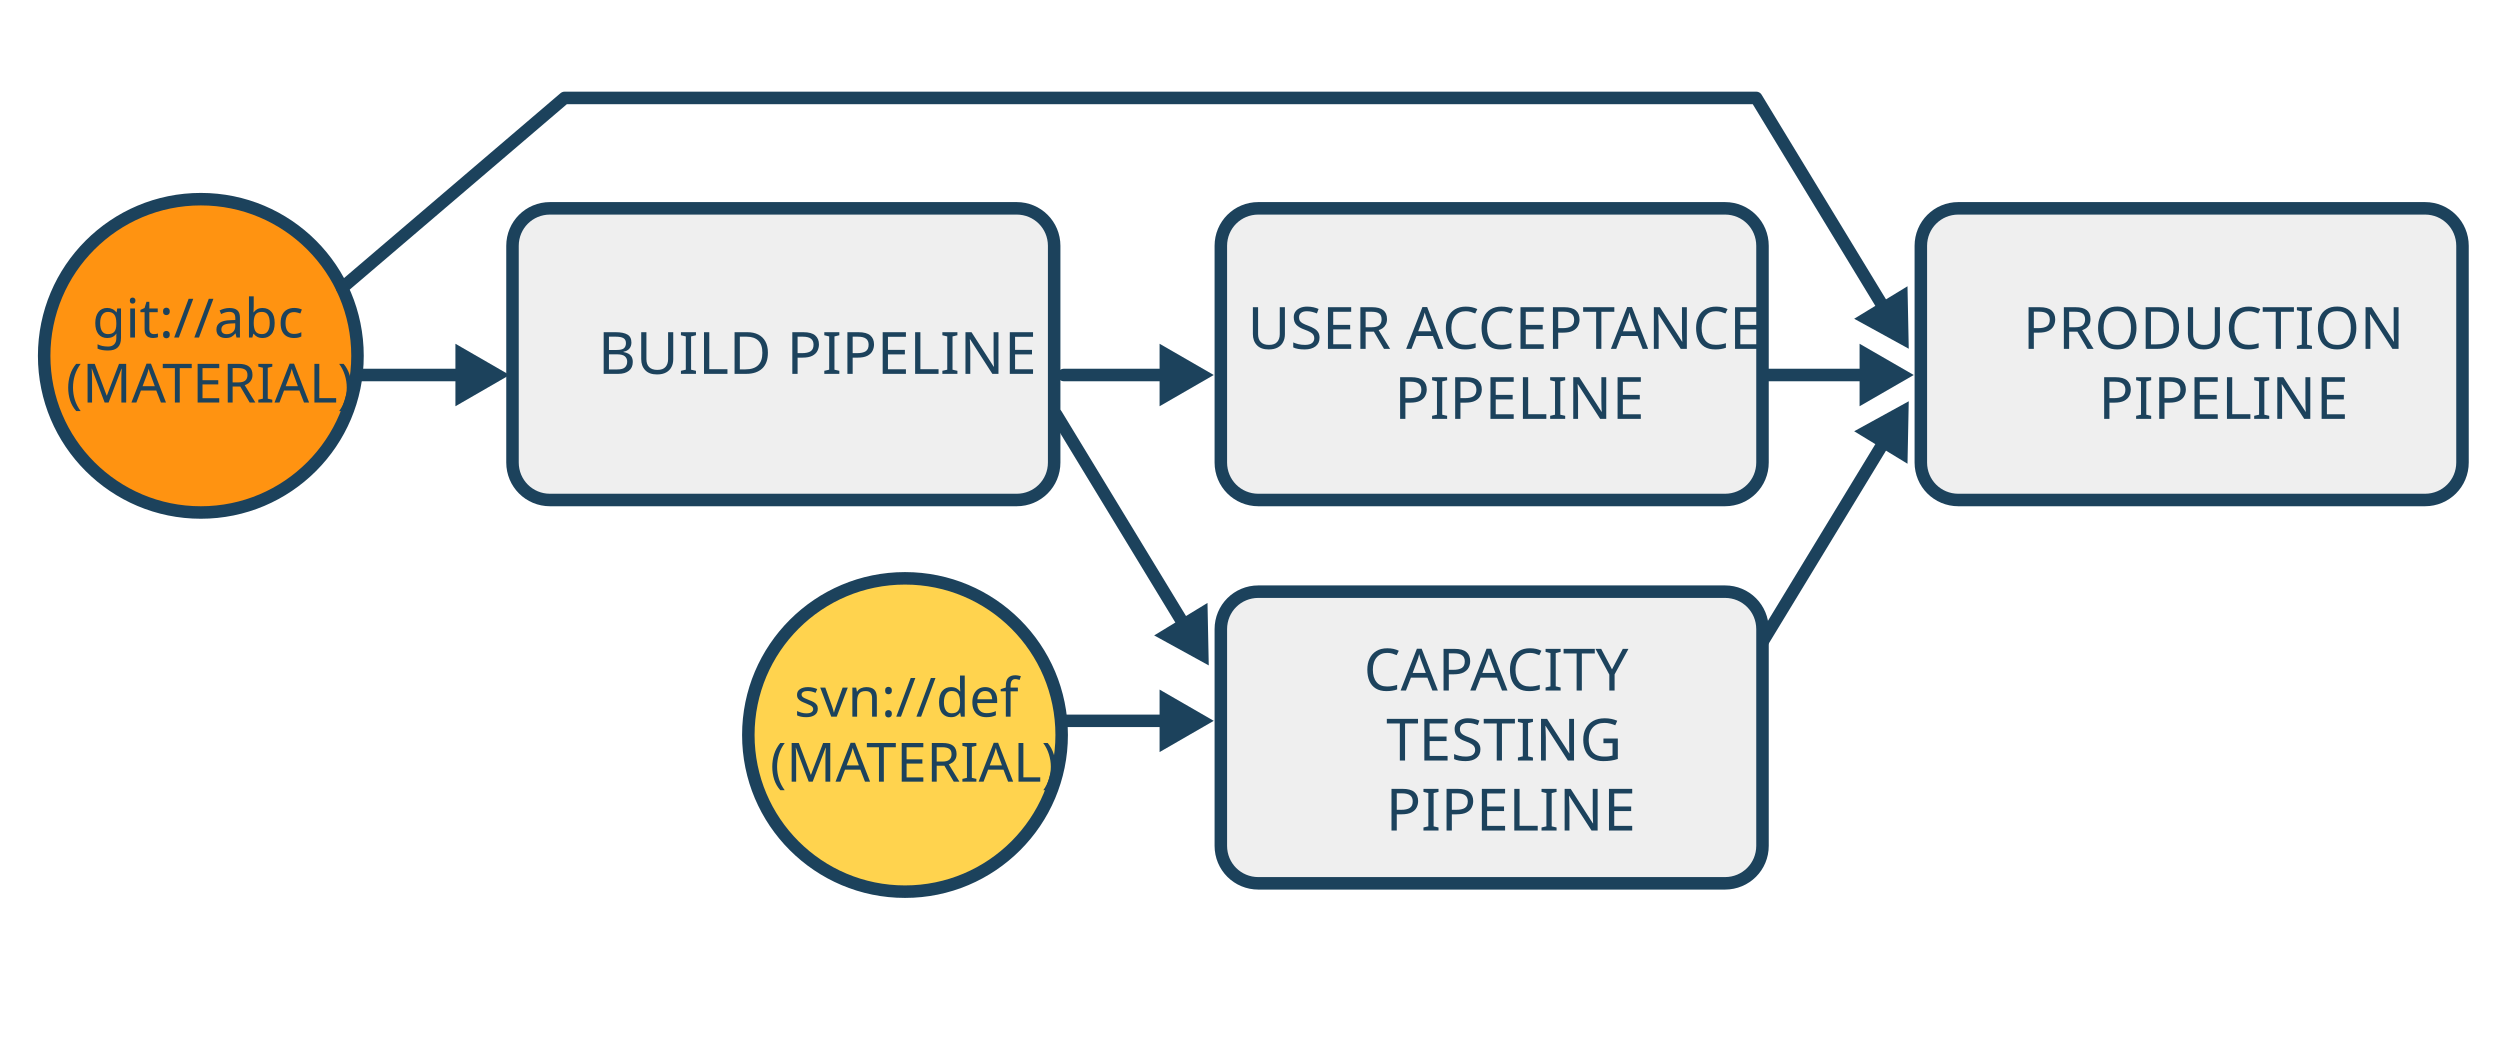
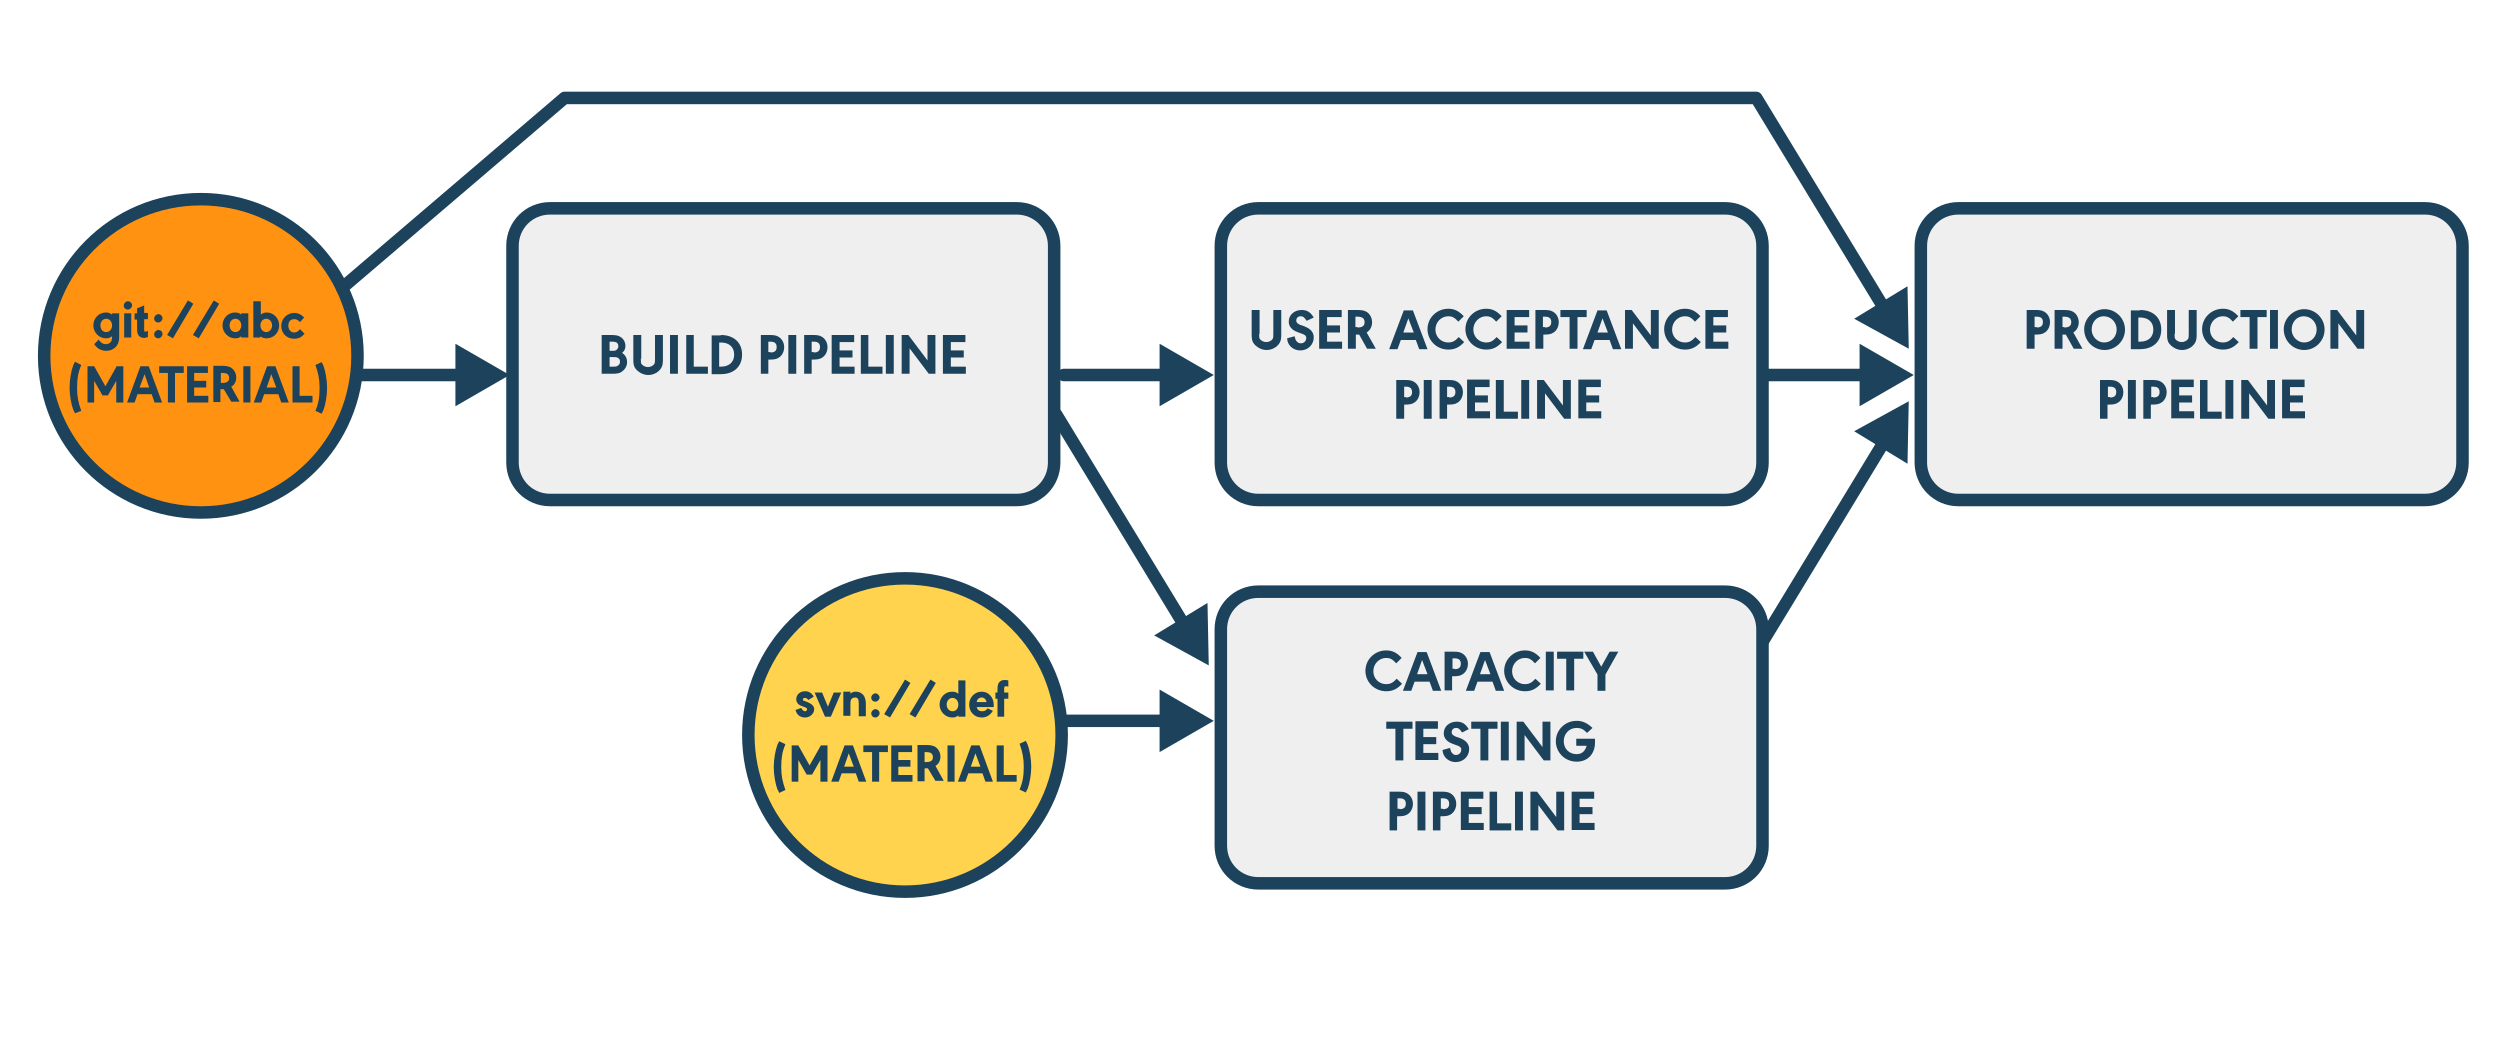
<svg xmlns="http://www.w3.org/2000/svg" version="1.1" id="Layer_1" x="0px" y="0px" viewBox="0 0 600 250" style="enable-background:new 0 0 600 250;" xml:space="preserve">
  <style type="text/css">
	.st0{fill:none;stroke:#1C425C;stroke-width:3;stroke-linecap:round;stroke-linejoin:round;}
	.st1{fill:#1C425C;}
	.st2{fill:#EFEFEF;stroke:#1C425C;stroke-width:3;stroke-miterlimit:10;}
	.st3{fill:#FF9311;stroke:#1C425C;stroke-width:3;stroke-miterlimit:10;}
- 	.st4{font-family:'URWGeometric-ExtraBold';}
- 	.st5{font-size:13px;}
- 	.st6{fill:#FFD34E;stroke:#1C425C;stroke-width:3;stroke-miterlimit:10;}
- 	.st7{font-size:14px;}
+ 	.st4{enable-background:new    ;}
+ 	.st5{fill:#FFD34E;stroke:#1C425C;stroke-width:3;stroke-miterlimit:10;}
</style>
  <g>
    <g>
      <line class="st0" x1="452.5" y1="105.5" x2="421.5" y2="156.5" />
      <g>
        <polygon class="st1" points="445,103.5 458.1,96.3 457.8,111.3    " />
      </g>
    </g>
  </g>
  <path class="st2" d="M582,120H470c-5,0-9-4-9-9V59c0-5,4-9,9-9h112c5,0,9,4,9,9v52C591,116,587,120,582,120z" />
  <circle class="st3" cx="48.2" cy="85.4" r="37.6" />
-   <text transform="matrix(1 0 0 1 22.1499 81)">
-     <tspan x="0" y="0" class="st1 st4 st5">git://abc </tspan>
-     <tspan x="-6.3" y="15.6" class="st1 st4 st5">(MATERIAL)</tspan>
-   </text>
-   <circle class="st6" cx="217.2" cy="176.4" r="37.6" />
-   <text transform="matrix(1 0 0 1 190.6299 172)">
-     <tspan x="0" y="0" class="st1 st4 st5">svn://def </tspan>
-     <tspan x="-5.8" y="15.6" class="st1 st4 st5">(MATERIAL)</tspan>
-   </text>
+   <g class="st4">
+     <path class="st1" d="M26.9,80.7c-0.6,0.4-0.9,0.5-1.5,0.5c-1.6,0-3-1.4-3-3.1c0-1.7,1.3-3.1,3-3.1c0.6,0,0.9,0.1,1.5,0.5v-0.3h1.7   v5.9c0,1.8-1.3,3.1-3.1,3.1c-0.9,0-1.7-0.3-2.3-0.9c-0.2-0.2-0.3-0.3-0.6-0.7l1.1-1.1c0.1,0.1,0.1,0.1,0.1,0.2   c0,0.1,0.1,0.1,0.1,0.1c0.5,0.6,0.9,0.8,1.5,0.8c0.9,0,1.5-0.6,1.5-1.6V80.7z M24.1,78.1c0,1,0.6,1.6,1.4,1.6s1.4-0.7,1.4-1.6   c0-0.9-0.6-1.6-1.4-1.6C24.7,76.5,24.1,77.2,24.1,78.1z" />
+     <path class="st1" d="M31.7,73.3c0,0.5-0.5,1-1,1c-0.6,0-1-0.4-1-1c0-0.5,0.5-1,1-1S31.7,72.7,31.7,73.3z M31.5,81h-1.7v-5.8h1.7V81   z" />
+     <path class="st1" d="M34.6,79.1c0,0.4,0.1,0.5,0.2,0.5c0.2,0,0.3,0,0.7-0.2v1.5c-0.4,0.1-0.6,0.2-0.9,0.2c-1.1,0-1.7-0.7-1.7-2   v-2.4h-0.6v-1.5h0.6V74l1.7-0.7v1.8h0.9v1.5h-0.9V79.1z" />
+     <path class="st1" d="M39,76.4c0,0.5-0.5,1-1,1c-0.6,0-1-0.4-1-1c0-0.5,0.5-1,1-1C38.6,75.4,39,75.9,39,76.4z M39,80.2   c0,0.5-0.5,1-1,1c-0.6,0-1-0.4-1-1c0-0.5,0.5-1,1-1C38.6,79.2,39,79.6,39,80.2z" />
+     <path class="st1" d="M45.1,72.1l1.3,0.8l-4.9,8.3l-1.4-0.8L45.1,72.1z" />
+     <path class="st1" d="M51.3,72.1l1.3,0.8l-4.9,8.3l-1.4-0.8L51.3,72.1z" />
+     <path class="st1" d="M57.9,81v-0.3c-0.5,0.4-0.9,0.5-1.5,0.5c-1.6,0-3-1.4-3-3.1c0-1.7,1.3-3.1,3-3.1c0.6,0,1,0.1,1.5,0.5v-0.3h1.7   V81H57.9z M55.1,78.1c0,0.9,0.6,1.6,1.4,1.6s1.4-0.7,1.4-1.6c0-0.9-0.6-1.6-1.4-1.6C55.7,76.5,55.1,77.2,55.1,78.1z" />
+     <path class="st1" d="M60.9,72.3h1.7v3.2C63,75.2,63.4,75,64,75c1.7,0,3,1.4,3,3.1c0,1.7-1.3,3.1-3,3.1c-0.6,0-1-0.1-1.5-0.5V81   h-1.7V72.3z M62.5,78.1c0,0.9,0.6,1.6,1.4,1.6c0.8,0,1.4-0.7,1.4-1.6c0-0.9-0.6-1.6-1.4-1.6C63.1,76.5,62.5,77.2,62.5,78.1z" />
+     <path class="st1" d="M72,77.3c-0.6-0.6-0.9-0.7-1.4-0.7c-0.9,0-1.4,0.6-1.4,1.6c0,0.9,0.6,1.6,1.4,1.6c0.5,0,0.9-0.2,1.4-0.8   l1.1,1.1c-0.8,0.9-1.5,1.2-2.5,1.2c-1.8,0-3.1-1.3-3.1-3.1c0-1.7,1.4-3.1,3.1-3.1c0.9,0,1.6,0.3,2.4,1.1L72,77.3z" />
+   </g>
+   <g class="st4">
+     <path class="st1" d="M19.5,87.6c-0.8,1.9-1,3.4-1,5.5c0,2.1,0.3,3.5,1,5.5L18,99.2c-0.3-0.7-0.3-0.7-0.4-0.8   c-0.5-1.3-0.9-3.5-0.9-5.4s0.4-4.1,0.9-5.4c0-0.1,0.1-0.1,0.4-0.8L19.5,87.6z" />
+     <path class="st1" d="M21,87.9h1.6l2.7,4.8l2.7-4.8h1.6v8.7h-1.7v-5.2l-2,3.5h-1.3l-2-3.5v5.2H21V87.9z" />
+     <path class="st1" d="M33,94.6l-0.7,2h-1.8l3.2-8.7h2l3.2,8.7h-1.8l-0.7-2H33z M34.7,89.8L33.5,93h2.3L34.7,89.8z" />
+     <path class="st1" d="M44.1,89.5H42v7.1h-1.7v-7.1h-2.1v-1.6h5.9V89.5z" />
+     <path class="st1" d="M49.8,89.5h-3.2v1.9h2.9V93h-2.9v2h3.4v1.6h-5.1v-8.7h5V89.5z" />
+     <path class="st1" d="M53.7,93.4L53.7,93.4L53.7,93.4l-0.5,0h-0.3v3.1h-1.7v-8.7h2.1c0.9,0,1.5,0.1,2.1,0.4c0.8,0.5,1.3,1.4,1.3,2.4   c0,0.9-0.4,1.8-1.2,2.2l2,3.6h-2L53.7,93.4z M53.4,91.9c1.1,0,1.6-0.4,1.6-1.2c0-0.4-0.2-0.8-0.5-1c-0.2-0.1-0.6-0.2-1.1-0.2h-0.4   v2.4H53.4z" />
+     <path class="st1" d="M60.1,96.6h-1.7v-8.7h1.7V96.6z" />
+     <path class="st1" d="M63.4,94.6l-0.7,2h-1.8l3.2-8.7h2l3.2,8.7h-1.8l-0.7-2H63.4z M65.1,89.8L64,93h2.3L65.1,89.8z" />
+     <path class="st1" d="M71.9,87.9V95H75v1.6h-4.8v-8.7H71.9z" />
+     <path class="st1" d="M77.2,86.9c0.3,0.6,0.3,0.7,0.4,0.8c0.5,1.3,0.9,3.5,0.9,5.4s-0.4,4.1-0.9,5.4c-0.1,0.1-0.1,0.1-0.4,0.8   l-1.5-0.7c0.8-1.9,1-3.4,1-5.5c0-2.1-0.3-3.5-1-5.5L77.2,86.9z" />
+   </g>
+   <circle class="st5" cx="217.2" cy="176.4" r="37.6" />
+   <g class="st4">
+     <path class="st1" d="M192.3,169.9c0.3,0.6,0.6,0.8,0.9,0.8c0.3,0,0.5-0.2,0.5-0.5c0-0.2-0.1-0.3-0.6-0.5l-0.8-0.3   c-0.8-0.3-1.2-0.9-1.2-1.6c0-1.1,0.9-1.9,2.1-1.9c0.9,0,1.6,0.4,2.1,1.3L194,168c-0.3-0.4-0.5-0.5-0.8-0.5c-0.3,0-0.5,0.1-0.5,0.4   c0,0.2,0.1,0.3,0.6,0.4l0.7,0.3c0.9,0.4,1.4,0.9,1.4,1.6c0,1.1-1,2-2.2,2c-0.6,0-1.3-0.2-1.7-0.7c-0.3-0.3-0.4-0.6-0.6-1.1   L192.3,169.9z" />
+     <path class="st1" d="M198.7,169.6l1.4-3.4h1.8l-2.5,5.8H198l-2.5-5.8h1.8L198.7,169.6z" />
+     <path class="st1" d="M204.1,166.5c0.4-0.4,0.8-0.5,1.3-0.5c0.8,0,1.6,0.4,2,1.1c0.2,0.4,0.4,1,0.4,1.7v3.1h-1.7v-3   c0-1.1-0.2-1.5-0.9-1.5c-0.4,0-0.7,0.2-0.9,0.4c-0.1,0.2-0.2,0.5-0.2,1.1v2.9h-1.7v-5.8h1.7V166.5z" />
+     <path class="st1" d="M211.1,167.4c0,0.5-0.5,1-1,1c-0.6,0-1-0.4-1-1c0-0.5,0.5-1,1-1C210.6,166.4,211.1,166.9,211.1,167.4z    M211.1,171.2c0,0.5-0.5,1-1,1c-0.6,0-1-0.4-1-1c0-0.5,0.5-1,1-1C210.6,170.2,211.1,170.6,211.1,171.2z" />
+     <path class="st1" d="M217.2,163.1l1.3,0.8l-4.9,8.3l-1.4-0.8L217.2,163.1z" />
+     <path class="st1" d="M223.3,163.1l1.3,0.8l-4.9,8.3l-1.4-0.8L223.3,163.1z" />
+     <path class="st1" d="M230,172v-0.3c-0.5,0.4-0.9,0.5-1.5,0.5c-1.6,0-3-1.4-3-3.1c0-1.7,1.3-3.1,3-3.1c0.6,0,1,0.1,1.5,0.5v-3.2h1.7   v8.7H230z M227.2,169.1c0,0.9,0.6,1.6,1.4,1.6c0.8,0,1.4-0.6,1.4-1.6c0-0.9-0.6-1.6-1.4-1.6C227.8,167.5,227.2,168.2,227.2,169.1z" />
+     <path class="st1" d="M238.3,170.6c-0.7,1.1-1.6,1.6-2.7,1.6c-1.7,0-3-1.3-3-3.1c0-1.7,1.3-3.1,3-3.1c1.7,0,2.9,1.4,2.9,3.2   c0,0.1,0,0.2,0,0.5h-4.1c0.2,0.7,0.6,1,1.3,1c0.6,0,1-0.2,1.3-0.7L238.3,170.6z M236.8,168.5c-0.2-0.7-0.6-1.1-1.2-1.1   c-0.6,0-1.1,0.4-1.2,1.1H236.8z" />
+     <path class="st1" d="M241.1,172h-1.7v-4.3h-0.5v-1.5h0.5v-1c0-1.3,0.6-2,1.7-2c0.3,0,0.5,0,0.9,0.1v1.5c-0.2-0.1-0.4-0.1-0.6-0.1   c-0.3,0-0.4,0.2-0.4,0.5v1h1v1.5h-1V172z" />
+   </g>
+   <g class="st4">
+     <path class="st1" d="M188.5,178.6c-0.8,1.9-1,3.4-1,5.5c0,2.1,0.3,3.5,1,5.5l-1.5,0.7c-0.3-0.7-0.3-0.7-0.4-0.8   c-0.5-1.3-0.9-3.5-0.9-5.4s0.4-4.1,0.9-5.4c0-0.1,0.1-0.1,0.4-0.8L188.5,178.6z" />
+     <path class="st1" d="M190,178.9h1.6l2.7,4.8l2.7-4.8h1.6v8.7h-1.7v-5.2l-2,3.5h-1.3l-2-3.5v5.2H190V178.9z" />
+     <path class="st1" d="M202,185.6l-0.7,2h-1.8l3.2-8.7h2l3.2,8.7h-1.8l-0.7-2H202z M203.7,180.8l-1.1,3.2h2.3L203.7,180.8z" />
+     <path class="st1" d="M213.1,180.5H211v7.1h-1.7v-7.1h-2.1v-1.6h5.9V180.5z" />
+     <path class="st1" d="M218.8,180.5h-3.2v1.9h2.9v1.6h-2.9v2h3.4v1.6h-5.1v-8.7h5V180.5z" />
+     <path class="st1" d="M222.7,184.4L222.7,184.4L222.7,184.4l-0.5,0h-0.3v3.1h-1.7v-8.7h2.1c0.9,0,1.5,0.1,2.1,0.4   c0.8,0.5,1.3,1.4,1.3,2.4c0,0.9-0.4,1.8-1.2,2.2l2,3.6h-2L222.7,184.4z M222.3,182.9c1.1,0,1.6-0.4,1.6-1.2c0-0.4-0.2-0.8-0.5-1   c-0.2-0.1-0.6-0.2-1.1-0.2h-0.4v2.4H222.3z" />
+     <path class="st1" d="M229.1,187.6h-1.7v-8.7h1.7V187.6z" />
+     <path class="st1" d="M232.4,185.6l-0.7,2h-1.8l3.2-8.7h2l3.2,8.7h-1.8l-0.7-2H232.4z M234.1,180.8L233,184h2.3L234.1,180.8z" />
+     <path class="st1" d="M240.9,178.9v7.1h3.1v1.6h-4.8v-8.7H240.9z" />
+     <path class="st1" d="M246.2,177.8c0.3,0.6,0.3,0.7,0.4,0.8c0.5,1.3,0.9,3.5,0.9,5.4s-0.4,4.1-0.9,5.4c-0.1,0.1-0.1,0.1-0.4,0.8   l-1.5-0.7c0.8-1.9,1-3.4,1-5.5c0-2.1-0.3-3.5-1-5.5L246.2,177.8z" />
+   </g>
  <path class="st2" d="M244,120H132c-5,0-9-4-9-9V59c0-5,4-9,9-9h112c5,0,9,4,9,9v52C253,116,249,120,244,120z" />
-   <text transform="matrix(1 0 0 1 143.5239 89.7266)" class="st1 st4 st7">BUILD PIPELINE</text>
+   <g class="st4">
+     <path class="st1" d="M144.5,80.4h2.2c1,0,1.6,0.1,2.1,0.4c0.8,0.4,1.3,1.3,1.3,2.2c0,0.7-0.2,1.2-0.8,1.7c0.8,0.5,1.2,1.3,1.2,2.2   c0,1-0.5,1.8-1.4,2.4c-0.5,0.3-1.1,0.4-2,0.4h-2.7V80.4z M146.9,84.2c0.5,0,0.8,0,1-0.2c0.3-0.2,0.5-0.5,0.5-0.9   c0-0.3-0.1-0.6-0.3-0.8c-0.2-0.2-0.6-0.3-1.2-0.3h-0.6v2.2H146.9z M147.1,88c0.6,0,0.8,0,1.1-0.2c0.4-0.2,0.6-0.5,0.6-1   c0-0.4-0.2-0.8-0.5-0.9c-0.3-0.2-0.6-0.2-1.3-0.2h-0.7V88H147.1z" />
+     <path class="st1" d="M153.8,86.1c0,0.8,0,1.1,0.2,1.3c0.3,0.4,0.9,0.7,1.5,0.7c0.6,0,1.2-0.3,1.5-0.7c0.2-0.3,0.2-0.6,0.2-1.3v-5.7   h1.9v6c0,0.8-0.1,1.4-0.4,1.9c-0.6,1-1.8,1.7-3.1,1.7c-1.3,0-2.5-0.7-3.2-1.7c-0.3-0.5-0.4-1.1-0.4-1.9v-6h1.9V86.1z" />
+     <path class="st1" d="M162.7,89.7h-1.9v-9.3h1.9V89.7z" />
+     <path class="st1" d="M166.5,80.4V88h3.4v1.7h-5.2v-9.3H166.5z" />
+     <path class="st1" d="M173,80.4c3.1,0,5.1,1.8,5.1,4.7s-2,4.7-5.1,4.7h-2.2v-9.3H173z M172.6,88h0.4c2,0,3.2-1.1,3.2-2.9   c0-1.8-1.2-2.9-3.2-2.9h-0.4V88z" />
+     <path class="st1" d="M184.5,89.7h-1.9v-9.3h2.2c0.9,0,1.5,0.1,2,0.4c0.9,0.5,1.4,1.5,1.4,2.5c0,1.1-0.5,2.1-1.4,2.6   c-0.5,0.3-1.1,0.4-2,0.4h-0.4V89.7z M184.9,84.6c1,0,1.5-0.4,1.5-1.3s-0.5-1.3-1.5-1.3h-0.5v2.5H184.9z" />
+     <path class="st1" d="M191.1,89.7h-1.9v-9.3h1.9V89.7z" />
+     <path class="st1" d="M194.9,89.7H193v-9.3h2.2c0.9,0,1.5,0.1,2,0.4c0.9,0.5,1.4,1.5,1.4,2.5c0,1.1-0.5,2.1-1.4,2.6   c-0.5,0.3-1.1,0.4-2,0.4h-0.4V89.7z M195.3,84.6c1,0,1.5-0.4,1.5-1.3s-0.5-1.3-1.5-1.3h-0.5v2.5H195.3z" />
+     <path class="st1" d="M205,82.1h-3.5v2h3.1v1.7h-3.1V88h3.6v1.7h-5.5v-9.3h5.4V82.1z" />
+     <path class="st1" d="M208.4,80.4V88h3.4v1.7h-5.2v-9.3H208.4z" />
+     <path class="st1" d="M214.5,89.7h-1.9v-9.3h1.9V89.7z" />
+     <path class="st1" d="M216.4,80.4h1.6l4.6,6.1v-6.1h1.9v9.3h-1.6l-4.6-6.1v6.1h-1.9V80.4z" />
+     <path class="st1" d="M231.7,82.1h-3.5v2h3.1v1.7h-3.1V88h3.6v1.7h-5.5v-9.3h5.4V82.1z" />
+   </g>
  <path class="st2" d="M414,120H302c-5,0-9-4-9-9V59c0-5,4-9,9-9h112c5,0,9,4,9,9v52C423,116,419,120,414,120z" />
-   <text transform="matrix(1 0 0 1 299.4258 83.7266)">
-     <tspan x="0" y="0" class="st1 st4 st7">USER ACCEPTANCE</tspan>
-     <tspan x="31.6" y="16.8" class="st1 st4 st7"> PIPELINE</tspan>
-   </text>
-   <text transform="matrix(1 0 0 1 485.4985 83.7266)">
-     <tspan x="0" y="0" class="st1 st4 st7">PRODUCTION</tspan>
-     <tspan x="14.5" y="16.8" class="st1 st4 st7"> PIPELINE</tspan>
-   </text>
+   <g class="st4">
+     <path class="st1" d="M302.2,80.1c0,0.8,0,1.1,0.2,1.3c0.3,0.4,0.9,0.7,1.5,0.7c0.6,0,1.2-0.3,1.5-0.7c0.2-0.3,0.2-0.6,0.2-1.3v-5.7   h1.9v6c0,0.8-0.1,1.4-0.4,1.9c-0.6,1-1.8,1.7-3.1,1.7s-2.5-0.7-3.2-1.7c-0.3-0.5-0.4-1.1-0.4-1.9v-6h1.9V80.1z" />
+     <path class="st1" d="M313.6,77c-0.6-0.9-0.9-1.1-1.4-1.1c-0.7,0-1.1,0.4-1.1,1.1c0,0.4,0.3,0.7,1,1l0.9,0.3   c1.6,0.6,2.3,1.5,2.3,2.7c0,1.7-1.4,3.1-3.2,3.1c-1,0-1.9-0.4-2.5-1.1c-0.4-0.5-0.6-0.9-0.7-1.8l1.8-0.5c0.2,0.6,0.2,0.9,0.4,1.1   c0.3,0.4,0.6,0.6,1.1,0.6c0.8,0,1.3-0.6,1.3-1.3c0-0.5-0.3-0.8-1.3-1.1l-0.8-0.3c-1.4-0.5-2.1-1.4-2.1-2.5c0-1.6,1.3-2.8,3.1-2.8   c1.3,0,2.1,0.5,2.9,1.8L313.6,77z" />
+     <path class="st1" d="M322,76.1h-3.5v2h3.1v1.7h-3.1V82h3.6v1.7h-5.5v-9.3h5.4V76.1z" />
+     <path class="st1" d="M326.2,80.3L326.2,80.3L326.2,80.3l-0.5,0h-0.3v3.4h-1.9v-9.3h2.2c1,0,1.7,0.1,2.2,0.4   c0.9,0.5,1.4,1.5,1.4,2.6c0,1-0.5,1.9-1.3,2.4l2.2,3.9h-2.1L326.2,80.3z M325.8,78.6c1.2,0,1.7-0.4,1.7-1.3c0-0.5-0.2-0.9-0.6-1.1   c-0.3-0.1-0.6-0.2-1.1-0.2h-0.5v2.5H325.8z" />
+     <path class="st1" d="M336.2,81.6l-0.8,2.2h-2l3.5-9.3h2.2l3.5,9.3h-2l-0.8-2.2H336.2z M338,76.4l-1.2,3.4h2.5L338,76.4z" />
+     <path class="st1" d="M350,77.2c-0.9-1-1.5-1.3-2.4-1.3c-1.7,0-3.1,1.4-3.1,3.2c0,1.8,1.4,3.1,3.1,3.1c0.9,0,1.6-0.3,2.5-1.3   l1.3,1.2c-1.2,1.3-2.3,1.8-3.8,1.8c-2.8,0-5-2.2-5-4.9c0-2.7,2.2-4.9,5-4.9c1.4,0,2.5,0.5,3.7,1.8L350,77.2z" />
+     <path class="st1" d="M359.1,77.2c-0.9-1-1.5-1.3-2.4-1.3c-1.7,0-3.1,1.4-3.1,3.2c0,1.8,1.4,3.1,3.1,3.1c0.9,0,1.6-0.3,2.5-1.3   l1.3,1.2c-1.2,1.3-2.3,1.8-3.8,1.8c-2.8,0-5-2.2-5-4.9c0-2.7,2.2-4.9,5-4.9c1.4,0,2.5,0.5,3.7,1.8L359.1,77.2z" />
+     <path class="st1" d="M367,76.1h-3.5v2h3.1v1.7h-3.1V82h3.6v1.7h-5.5v-9.3h5.4V76.1z" />
+     <path class="st1" d="M370.4,83.7h-1.9v-9.3h2.2c0.9,0,1.5,0.1,2,0.4c0.9,0.5,1.4,1.5,1.4,2.5c0,1.1-0.5,2.1-1.4,2.6   c-0.5,0.3-1.1,0.4-2,0.4h-0.3V83.7z M370.8,78.6c1,0,1.5-0.4,1.5-1.3s-0.5-1.3-1.5-1.3h-0.5v2.5H370.8z" />
+     <path class="st1" d="M380.8,76.1h-2.2v7.6h-1.9v-7.6h-2.2v-1.7h6.3V76.1z" />
+     <path class="st1" d="M382.7,81.6l-0.8,2.2h-2l3.5-9.3h2.2l3.5,9.3h-2l-0.8-2.2H382.7z M384.6,76.4l-1.2,3.4h2.5L384.6,76.4z" />
+     <path class="st1" d="M390,74.4h1.6l4.6,6.1v-6.1h1.9v9.3h-1.6l-4.6-6.1v6.1H390V74.4z" />
+     <path class="st1" d="M406.8,77.2c-0.9-1-1.5-1.3-2.4-1.3c-1.7,0-3.1,1.4-3.1,3.2c0,1.8,1.4,3.1,3.1,3.1c0.9,0,1.6-0.3,2.5-1.3   l1.3,1.2c-1.2,1.3-2.3,1.8-3.8,1.8c-2.8,0-5-2.2-5-4.9c0-2.7,2.2-4.9,5-4.9c1.4,0,2.5,0.5,3.7,1.8L406.8,77.2z" />
+     <path class="st1" d="M414.7,76.1h-3.5v2h3.1v1.7h-3.1V82h3.6v1.7h-5.5v-9.3h5.4V76.1z" />
+   </g>
+   <g class="st4">
+     <path class="st1" d="M337,100.5h-1.9v-9.3h2.2c0.9,0,1.5,0.1,2,0.4c0.9,0.5,1.4,1.5,1.4,2.5c0,1.1-0.5,2.1-1.4,2.6   c-0.5,0.3-1.1,0.4-2,0.4H337V100.5z M337.4,95.4c1,0,1.5-0.4,1.5-1.3s-0.5-1.3-1.5-1.3H337v2.5H337.4z" />
+     <path class="st1" d="M343.6,100.5h-1.9v-9.3h1.9V100.5z" />
+     <path class="st1" d="M347.4,100.5h-1.9v-9.3h2.2c0.9,0,1.5,0.1,2,0.4c0.9,0.5,1.4,1.5,1.4,2.5c0,1.1-0.5,2.1-1.4,2.6   c-0.5,0.3-1.1,0.4-2,0.4h-0.4V100.5z M347.8,95.4c1,0,1.5-0.4,1.5-1.3s-0.5-1.3-1.5-1.3h-0.5v2.5H347.8z" />
+     <path class="st1" d="M357.5,92.9H354v2h3.1v1.7H354v2.1h3.6v1.7h-5.5v-9.3h5.4V92.9z" />
+     <path class="st1" d="M360.9,91.2v7.6h3.4v1.7H359v-9.3H360.9z" />
+     <path class="st1" d="M367,100.5h-1.9v-9.3h1.9V100.5z" />
+     <path class="st1" d="M368.9,91.2h1.6l4.6,6.1v-6.1h1.9v9.3h-1.6l-4.6-6.1v6.1h-1.9V91.2z" />
+     <path class="st1" d="M384.2,92.9h-3.5v2h3.1v1.7h-3.1v2.1h3.6v1.7h-5.5v-9.3h5.4V92.9z" />
+   </g>
+   <g class="st4">
+     <path class="st1" d="M488.3,83.7h-1.9v-9.3h2.2c0.9,0,1.5,0.1,2,0.4c0.9,0.5,1.4,1.5,1.4,2.5c0,1.1-0.5,2.1-1.4,2.6   c-0.5,0.3-1.1,0.4-2,0.4h-0.3V83.7z M488.8,78.6c1,0,1.5-0.4,1.5-1.3s-0.5-1.3-1.5-1.3h-0.5v2.5H488.8z" />
+     <path class="st1" d="M495.8,80.3L495.8,80.3L495.8,80.3l-0.5,0H495v3.4h-1.9v-9.3h2.2c1,0,1.7,0.1,2.2,0.4c0.9,0.5,1.4,1.5,1.4,2.6   c0,1-0.5,1.9-1.3,2.4l2.2,3.9h-2.1L495.8,80.3z M495.4,78.6c1.2,0,1.7-0.4,1.7-1.3c0-0.5-0.2-0.9-0.6-1.1c-0.3-0.1-0.6-0.2-1.1-0.2   H495v2.5H495.4z" />
+     <path class="st1" d="M510,79.1c0,2.7-2.2,4.9-4.9,4.9c-2.7,0-4.9-2.2-4.9-5c0-2.6,2.3-4.8,4.9-4.8C507.8,74.2,510,76.4,510,79.1z    M502,79.1c0,1.7,1.4,3.1,3,3.1c1.7,0,3-1.4,3-3.1c0-1.8-1.4-3.2-3.1-3.2S502,77.3,502,79.1z" />
+     <path class="st1" d="M513.6,74.4c3.1,0,5.1,1.8,5.1,4.7s-2,4.7-5.1,4.7h-2.2v-9.3H513.6z M513.2,82h0.4c2,0,3.2-1.1,3.2-2.9   c0-1.8-1.2-2.9-3.2-2.9h-0.4V82z" />
+     <path class="st1" d="M521.9,80.1c0,0.8,0,1.1,0.2,1.3c0.3,0.4,0.9,0.7,1.5,0.7s1.2-0.3,1.5-0.7c0.2-0.3,0.2-0.6,0.2-1.3v-5.7h1.9v6   c0,0.8-0.1,1.4-0.4,1.9c-0.6,1-1.8,1.7-3.1,1.7c-1.3,0-2.5-0.7-3.2-1.7c-0.3-0.5-0.4-1.1-0.4-1.9v-6h1.9V80.1z" />
+     <path class="st1" d="M535.9,77.2c-0.9-1-1.5-1.3-2.4-1.3c-1.7,0-3.1,1.4-3.1,3.2c0,1.8,1.4,3.1,3.1,3.1c0.9,0,1.6-0.3,2.5-1.3   l1.3,1.2c-1.2,1.3-2.3,1.8-3.8,1.8c-2.8,0-5-2.2-5-4.9c0-2.7,2.2-4.9,5-4.9c1.4,0,2.5,0.5,3.7,1.8L535.9,77.2z" />
+     <path class="st1" d="M544,76.1h-2.2v7.6h-1.9v-7.6h-2.2v-1.7h6.3V76.1z" />
+     <path class="st1" d="M546.7,83.7h-1.9v-9.3h1.9V83.7z" />
+     <path class="st1" d="M557.9,79.1c0,2.7-2.2,4.9-4.9,4.9c-2.7,0-4.9-2.2-4.9-5c0-2.6,2.3-4.8,4.9-4.8   C555.7,74.2,557.9,76.4,557.9,79.1z M550,79.1c0,1.7,1.4,3.1,3,3.1c1.7,0,3-1.4,3-3.1c0-1.8-1.4-3.2-3.1-3.2S550,77.3,550,79.1z" />
+     <path class="st1" d="M559.3,74.4h1.6l4.6,6.1v-6.1h1.9v9.3h-1.6l-4.6-6.1v6.1h-1.9V74.4z" />
+   </g>
+   <g class="st4">
+     <path class="st1" d="M505.9,100.5h-1.9v-9.3h2.2c0.9,0,1.5,0.1,2,0.4c0.9,0.5,1.4,1.5,1.4,2.5c0,1.1-0.5,2.1-1.4,2.6   c-0.5,0.3-1.1,0.4-2,0.4h-0.4V100.5z M506.4,95.4c1,0,1.5-0.4,1.5-1.3s-0.5-1.3-1.5-1.3h-0.5v2.5H506.4z" />
+     <path class="st1" d="M512.6,100.5h-1.9v-9.3h1.9V100.5z" />
+     <path class="st1" d="M516.3,100.5h-1.9v-9.3h2.2c0.9,0,1.5,0.1,2,0.4c0.9,0.5,1.4,1.5,1.4,2.5c0,1.1-0.5,2.1-1.4,2.6   c-0.5,0.3-1.1,0.4-2,0.4h-0.4V100.5z M516.8,95.4c1,0,1.5-0.4,1.5-1.3s-0.5-1.3-1.5-1.3h-0.5v2.5H516.8z" />
+     <path class="st1" d="M526.5,92.9H523v2h3.1v1.7H523v2.1h3.6v1.7h-5.5v-9.3h5.4V92.9z" />
+     <path class="st1" d="M529.8,91.2v7.6h3.4v1.7H528v-9.3H529.8z" />
+     <path class="st1" d="M536,100.5h-1.9v-9.3h1.9V100.5z" />
+     <path class="st1" d="M537.9,91.2h1.6l4.6,6.1v-6.1h1.9v9.3h-1.6l-4.6-6.1v6.1h-1.9V91.2z" />
+     <path class="st1" d="M553.1,92.9h-3.5v2h3.1v1.7h-3.1v2.1h3.6v1.7h-5.5v-9.3h5.4V92.9z" />
+   </g>
  <path class="st2" d="M414,212H302c-5,0-9-4-9-9v-52c0-5,4-9,9-9h112c5,0,9,4,9,9v52C423,208,419,212,414,212z" />
-   <text transform="matrix(1 0 0 1 327.2998 165.7266)">
-     <tspan x="0" y="0" class="st1 st4 st7">CAPACITY</tspan>
-     <tspan x="5.4" y="16.8" class="st1 st4 st7">TESTING</tspan>
-     <tspan x="5.3" y="33.6" class="st1 st4 st7">PIPELINE</tspan>
-   </text>
+   <g class="st4">
+     <path class="st1" d="M335.1,159.2c-0.9-1-1.5-1.3-2.4-1.3c-1.7,0-3.1,1.4-3.1,3.2c0,1.8,1.4,3.1,3.1,3.1c0.9,0,1.6-0.3,2.5-1.3   l1.3,1.2c-1.2,1.3-2.3,1.8-3.8,1.8c-2.8,0-5-2.2-5-4.9c0-2.7,2.2-4.9,5-4.9c1.4,0,2.5,0.5,3.7,1.8L335.1,159.2z" />
+     <path class="st1" d="M339.5,163.6l-0.8,2.2h-2l3.5-9.3h2.2l3.5,9.3h-2l-0.8-2.2H339.5z M341.3,158.4l-1.2,3.4h2.5L341.3,158.4z" />
+     <path class="st1" d="M348.6,165.7h-1.9v-9.3h2.2c0.9,0,1.5,0.1,2,0.4c0.9,0.5,1.4,1.5,1.4,2.5c0,1.1-0.5,2.1-1.4,2.6   c-0.5,0.3-1.1,0.4-2,0.4h-0.4V165.7z M349.1,160.6c1,0,1.5-0.4,1.5-1.3s-0.5-1.3-1.5-1.3h-0.5v2.5H349.1z" />
+     <path class="st1" d="M354.6,163.6l-0.8,2.2h-2l3.5-9.3h2.2l3.5,9.3h-2l-0.8-2.2H354.6z M356.4,158.4l-1.2,3.4h2.5L356.4,158.4z" />
+     <path class="st1" d="M368.4,159.2c-0.9-1-1.5-1.3-2.4-1.3c-1.7,0-3.1,1.4-3.1,3.2c0,1.8,1.4,3.1,3.1,3.1c0.9,0,1.6-0.3,2.5-1.3   l1.3,1.2c-1.2,1.3-2.3,1.8-3.8,1.8c-2.8,0-5-2.2-5-4.9c0-2.7,2.2-4.9,5-4.9c1.4,0,2.5,0.5,3.7,1.8L368.4,159.2z" />
+     <path class="st1" d="M372.8,165.7H371v-9.3h1.9V165.7z" />
+     <path class="st1" d="M380,158.1h-2.2v7.6h-1.9v-7.6h-2.2v-1.7h6.3V158.1z" />
+     <path class="st1" d="M380.2,156.4h2.1l2,3.6l2-3.6h2.1l-3.1,5.5v3.9h-1.9v-3.9L380.2,156.4z" />
+   </g>
+   <g class="st4">
+     <path class="st1" d="M339,174.9h-2.2v7.6h-1.9v-7.6h-2.2v-1.7h6.3V174.9z" />
+     <path class="st1" d="M345.1,174.9h-3.5v2h3.1v1.7h-3.1v2.1h3.6v1.7h-5.5v-9.3h5.4V174.9z" />
+     <path class="st1" d="M350.9,175.8c-0.6-0.9-0.9-1.1-1.4-1.1c-0.7,0-1.1,0.4-1.1,1.1c0,0.4,0.3,0.7,1,1l0.9,0.3   c1.6,0.6,2.3,1.5,2.3,2.7c0,1.7-1.4,3.1-3.2,3.1c-1,0-1.9-0.4-2.5-1.1c-0.4-0.5-0.6-0.9-0.7-1.8l1.8-0.5c0.2,0.6,0.2,0.9,0.4,1.1   c0.3,0.4,0.6,0.6,1,0.6c0.8,0,1.3-0.6,1.3-1.3c0-0.5-0.3-0.8-1.3-1.1l-0.8-0.3c-1.4-0.5-2.1-1.4-2.1-2.5c0-1.6,1.3-2.8,3.1-2.8   c1.3,0,2.1,0.5,2.9,1.8L350.9,175.8z" />
+     <path class="st1" d="M359.4,174.9h-2.2v7.6h-1.9v-7.6h-2.2v-1.7h6.3V174.9z" />
+     <path class="st1" d="M362.1,182.5h-1.9v-9.3h1.9V182.5z" />
+     <path class="st1" d="M364,173.2h1.6l4.6,6.1v-6.1h1.9v9.3h-1.6l-4.6-6.1v6.1H364V173.2z" />
+     <path class="st1" d="M382.8,177.3v0.9c0,2.7-1.7,4.6-4.4,4.6c-2.8,0-5-2.2-5-4.9c0-2.7,2.2-4.9,5-4.9c1.4,0,2.5,0.5,3.8,1.7   l-1.3,1.2c-0.9-0.9-1.5-1.2-2.5-1.2c-1.8,0-3.1,1.4-3.1,3.2c0,1.8,1.3,3.1,3.1,3.1c0.8,0,1.4-0.3,1.8-0.8c0.3-0.4,0.4-0.6,0.6-1.2   h-2.5v-1.7H382.8z" />
+   </g>
+   <g class="st4">
+     <path class="st1" d="M335.4,199.3h-1.9V190h2.2c0.9,0,1.5,0.1,2,0.4c0.9,0.5,1.4,1.5,1.4,2.5c0,1.1-0.5,2.1-1.4,2.6   c-0.5,0.3-1.1,0.4-2,0.4h-0.4V199.3z M335.9,194.2c1,0,1.5-0.4,1.5-1.3s-0.5-1.3-1.5-1.3h-0.5v2.5H335.9z" />
+     <path class="st1" d="M342.1,199.3h-1.9V190h1.9V199.3z" />
+     <path class="st1" d="M345.8,199.3h-1.9V190h2.2c0.9,0,1.5,0.1,2,0.4c0.9,0.5,1.4,1.5,1.4,2.5c0,1.1-0.5,2.1-1.4,2.6   c-0.5,0.3-1.1,0.4-2,0.4h-0.4V199.3z M346.3,194.2c1,0,1.5-0.4,1.5-1.3s-0.5-1.3-1.5-1.3h-0.5v2.5H346.3z" />
+     <path class="st1" d="M356,191.7h-3.5v2h3.1v1.7h-3.1v2.1h3.6v1.7h-5.5V190h5.4V191.7z" />
+     <path class="st1" d="M359.3,190v7.6h3.4v1.7h-5.2V190H359.3z" />
+     <path class="st1" d="M365.5,199.3h-1.9V190h1.9V199.3z" />
+     <path class="st1" d="M367.3,190h1.6l4.6,6.1V190h1.9v9.3h-1.6l-4.6-6.1v6.1h-1.9V190z" />
+     <path class="st1" d="M382.6,191.7h-3.5v2h3.1v1.7h-3.1v2.1h3.6v1.7h-5.5V190h5.4V191.7z" />
+   </g>
  <g>
    <g>
      <line class="st0" x1="111.5" y1="90" x2="86.3" y2="90" />
      <g>
        <polygon class="st1" points="109.3,82.5 122.3,90 109.3,97.5    " />
      </g>
    </g>
  </g>
  <g>
    <g>
      <line class="st0" x1="280.5" y1="90" x2="255.3" y2="90" />
      <g>
        <polygon class="st1" points="278.3,82.5 291.3,90 278.3,97.5    " />
      </g>
    </g>
  </g>
  <g>
    <g>
      <line class="st0" x1="280.5" y1="173" x2="255.3" y2="173" />
      <g>
        <polygon class="st1" points="278.3,165.5 291.3,173 278.3,180.5    " />
      </g>
    </g>
  </g>
  <g>
    <g>
      <line class="st0" x1="284.5" y1="150.5" x2="253.5" y2="99.5" />
      <g>
        <polygon class="st1" points="289.8,144.7 290.1,159.7 277,152.5    " />
      </g>
    </g>
  </g>
  <g>
    <g>
      <polyline class="st0" points="452.5,74.5 421.5,23.5 135.5,23.5 82.1,69.1   " />
      <g>
        <polygon class="st1" points="457.8,68.7 458.1,83.7 445,76.5    " />
      </g>
    </g>
  </g>
  <g>
    <g>
      <line class="st0" x1="448.5" y1="90" x2="423.3" y2="90" />
      <g>
        <polygon class="st1" points="446.3,82.5 459.3,90 446.3,97.5    " />
      </g>
    </g>
  </g>
</svg>
